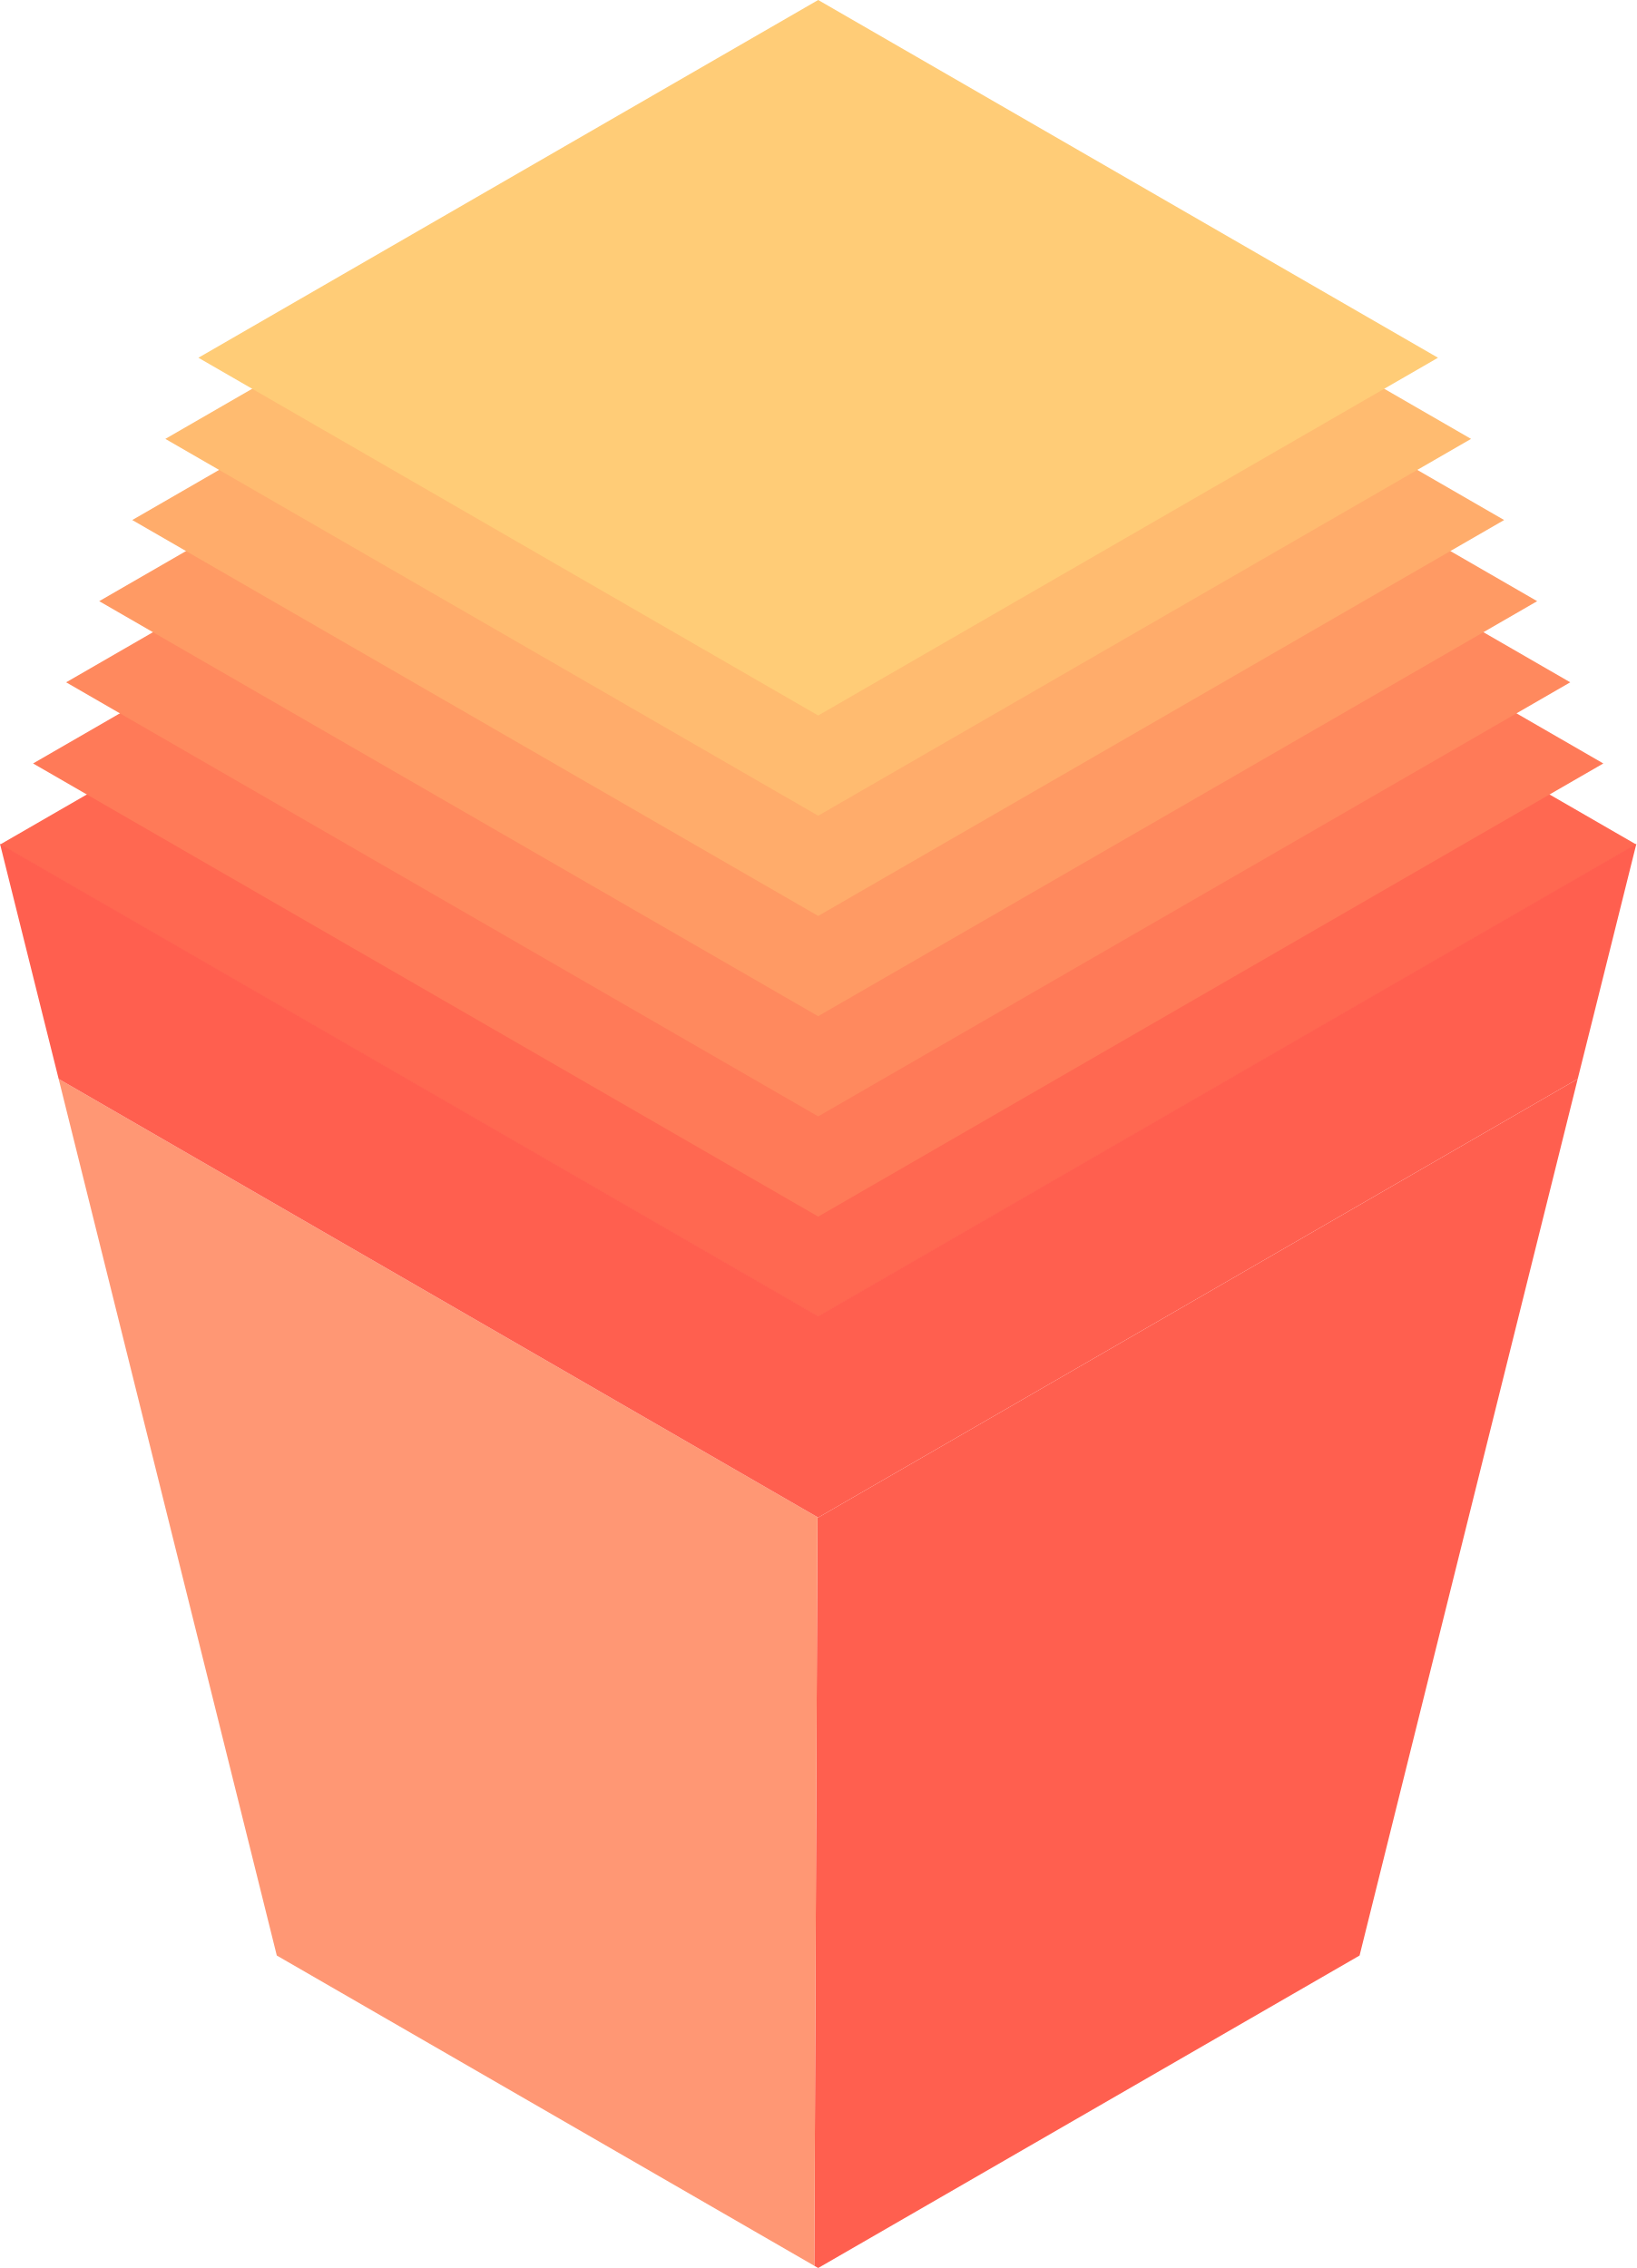
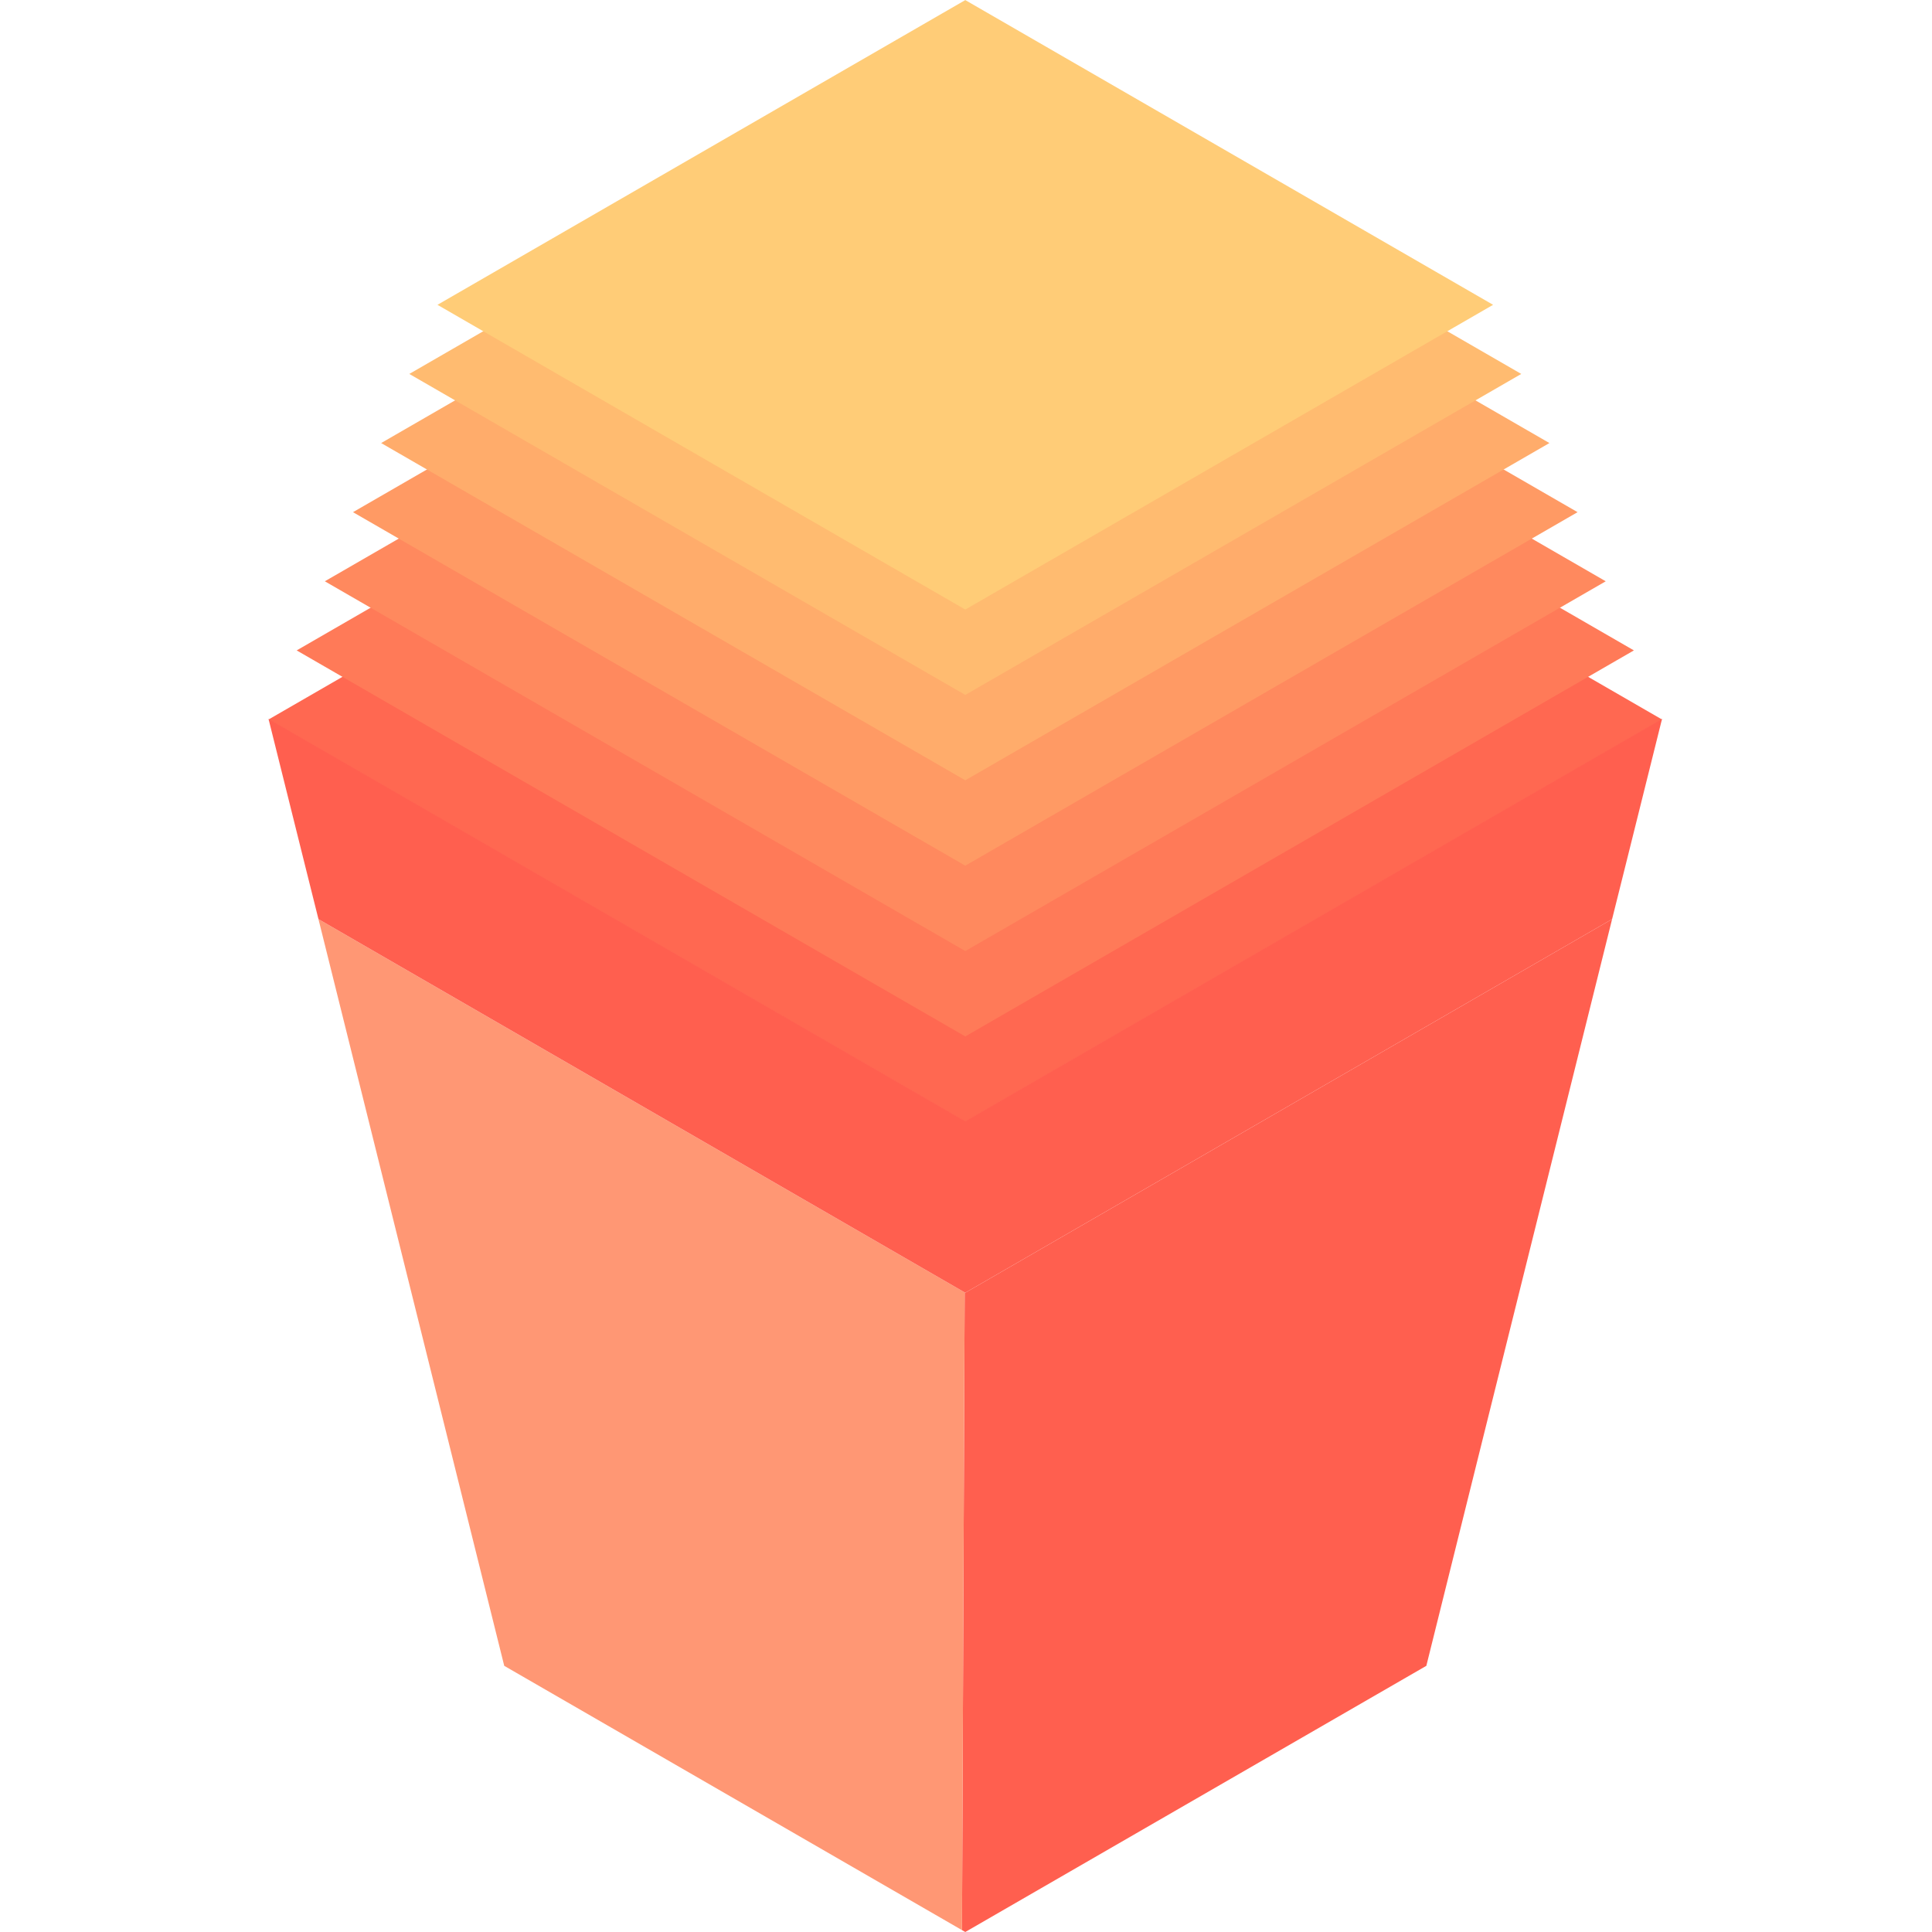
- <svg xmlns="http://www.w3.org/2000/svg" id="Layer_1" data-name="Layer 1" width="738.604" height="1023.956" viewBox="0 0 738.604 1023.956">
-   <polygon points="26.474 487.117 0.007 471.886 19.816 460.483 26.474 487.117" fill="none" />
-   <polygon points="655.852 426.752 365.293 594.545 74.735 426.752 365.293 258.958 655.852 426.752" fill="none" />
-   <polygon points="738.597 471.886 712.13 487.117 718.788 460.483 738.597 471.886" fill="none" />
+ <svg xmlns="http://www.w3.org/2000/svg" width="1024" height="1024" viewBox="0 0 1024 1024">
+   <polygon points="168.791 487.161 142.324 471.93 162.133 460.527 168.791 487.161" fill="none" />
+   <polygon points="798.169 426.796 507.61 594.589 217.052 426.796 507.61 259.002 798.169 426.796" fill="none" />
+   <polygon points="880.915 471.93 854.447 487.161 861.105 460.527 880.915 471.93" fill="none" />
  <g>
-     <polygon points="369.303 594.535 738.604 381.318 369.303 168.101 0 381.318 369.303 594.535" fill="#ff6851" />
-     <polygon points="369.303 549.284 723.68 344.684 369.303 140.084 14.925 344.684 369.303 549.284" fill="#ff7a58" />
-     <polygon points="369.303 504.033 708.755 308.05 369.303 112.067 29.85 308.05 369.303 504.033" fill="#ff895e" />
-     <polygon points="369.303 458.782 693.83 271.416 369.303 84.051 44.774 271.416 369.303 458.782" fill="#ff9a64" />
-     <polygon points="369.303 413.532 678.905 234.783 369.303 56.033 59.7 234.783 369.303 413.532" fill="#ffac6b" />
-     <polygon points="369.303 368.281 663.98 198.149 369.303 28.017 74.625 198.149 369.303 368.281" fill="#ffbb70" />
-     <polygon points="369.303 323.031 649.055 161.515 369.303 0 89.549 161.515 369.303 323.031" fill="#fc7" />
+     <polygon points="511.62 594.578 880.922 381.362 511.62 168.145 142.317 381.362 511.62 594.578" fill="#ff6851" />
+     <polygon points="511.62 549.328 865.997 344.728 511.62 140.128 157.242 344.728 511.62 549.328" fill="#ff7a58" />
+     <polygon points="511.62 504.077 851.072 308.094 511.62 112.111 172.167 308.094 511.62 504.077" fill="#ff895e" />
+     <polygon points="511.62 458.826 836.147 271.46 511.62 84.095 187.092 271.46 511.62 458.826" fill="#ff9a64" />
+     <polygon points="511.62 413.576 821.222 234.827 511.62 56.077 202.017 234.827 511.62 413.576" fill="#ffac6b" />
+     <polygon points="511.62 368.325 806.298 198.193 511.62 28.061 216.942 198.193 511.62 368.325" fill="#ffbb70" />
+     <polygon points="511.62 323.075 791.372 161.559 511.62 0.044 231.867 161.559 511.62 323.075" fill="#fc7" />
  </g>
-   <polygon points="712.13 487.117 645.046 756.702 613.668 882.88 369.302 1023.956 367.555 1022.958 368.969 684.957 369.302 685.123 712.13 487.117" fill="#ff5f4f" />
-   <polygon points="368.969 684.957 367.555 1022.958 124.937 882.88 93.558 756.702 26.474 487.117 368.969 684.957" fill="#ff9774" />
-   <polygon points="738.597 380.998 718.788 460.483 712.13 487.117 369.302 685.123 368.969 684.957 26.474 487.117 19.816 460.483 0.007 380.998 78.744 426.442 369.302 594.236 659.861 426.442 738.597 380.998" fill="#ff5f4f" />
-   <line x1="369.302" y1="597.481" x2="368.969" y2="684.957" fill="none" />
+   <polygon points="854.447 487.161 787.363 756.746 755.985 882.924 511.619 1024 509.872 1023.001 511.286 685.001 511.619 685.167 854.447 487.161" fill="#ff5f4f" />
+   <polygon points="511.286 685.001 509.872 1023.001 267.254 882.924 235.876 756.746 168.791 487.161 511.286 685.001" fill="#ff9774" />
+   <polygon points="880.915 381.042 861.105 460.527 854.447 487.161 511.619 685.167 511.286 685.001 168.791 487.161 162.133 460.527 142.324 381.042 221.061 426.486 511.619 594.279 802.178 426.486 880.915 381.042" fill="#ff5f4f" />
+   <line x1="511.619" y1="597.525" x2="511.286" y2="685.001" fill="none" />
</svg>
